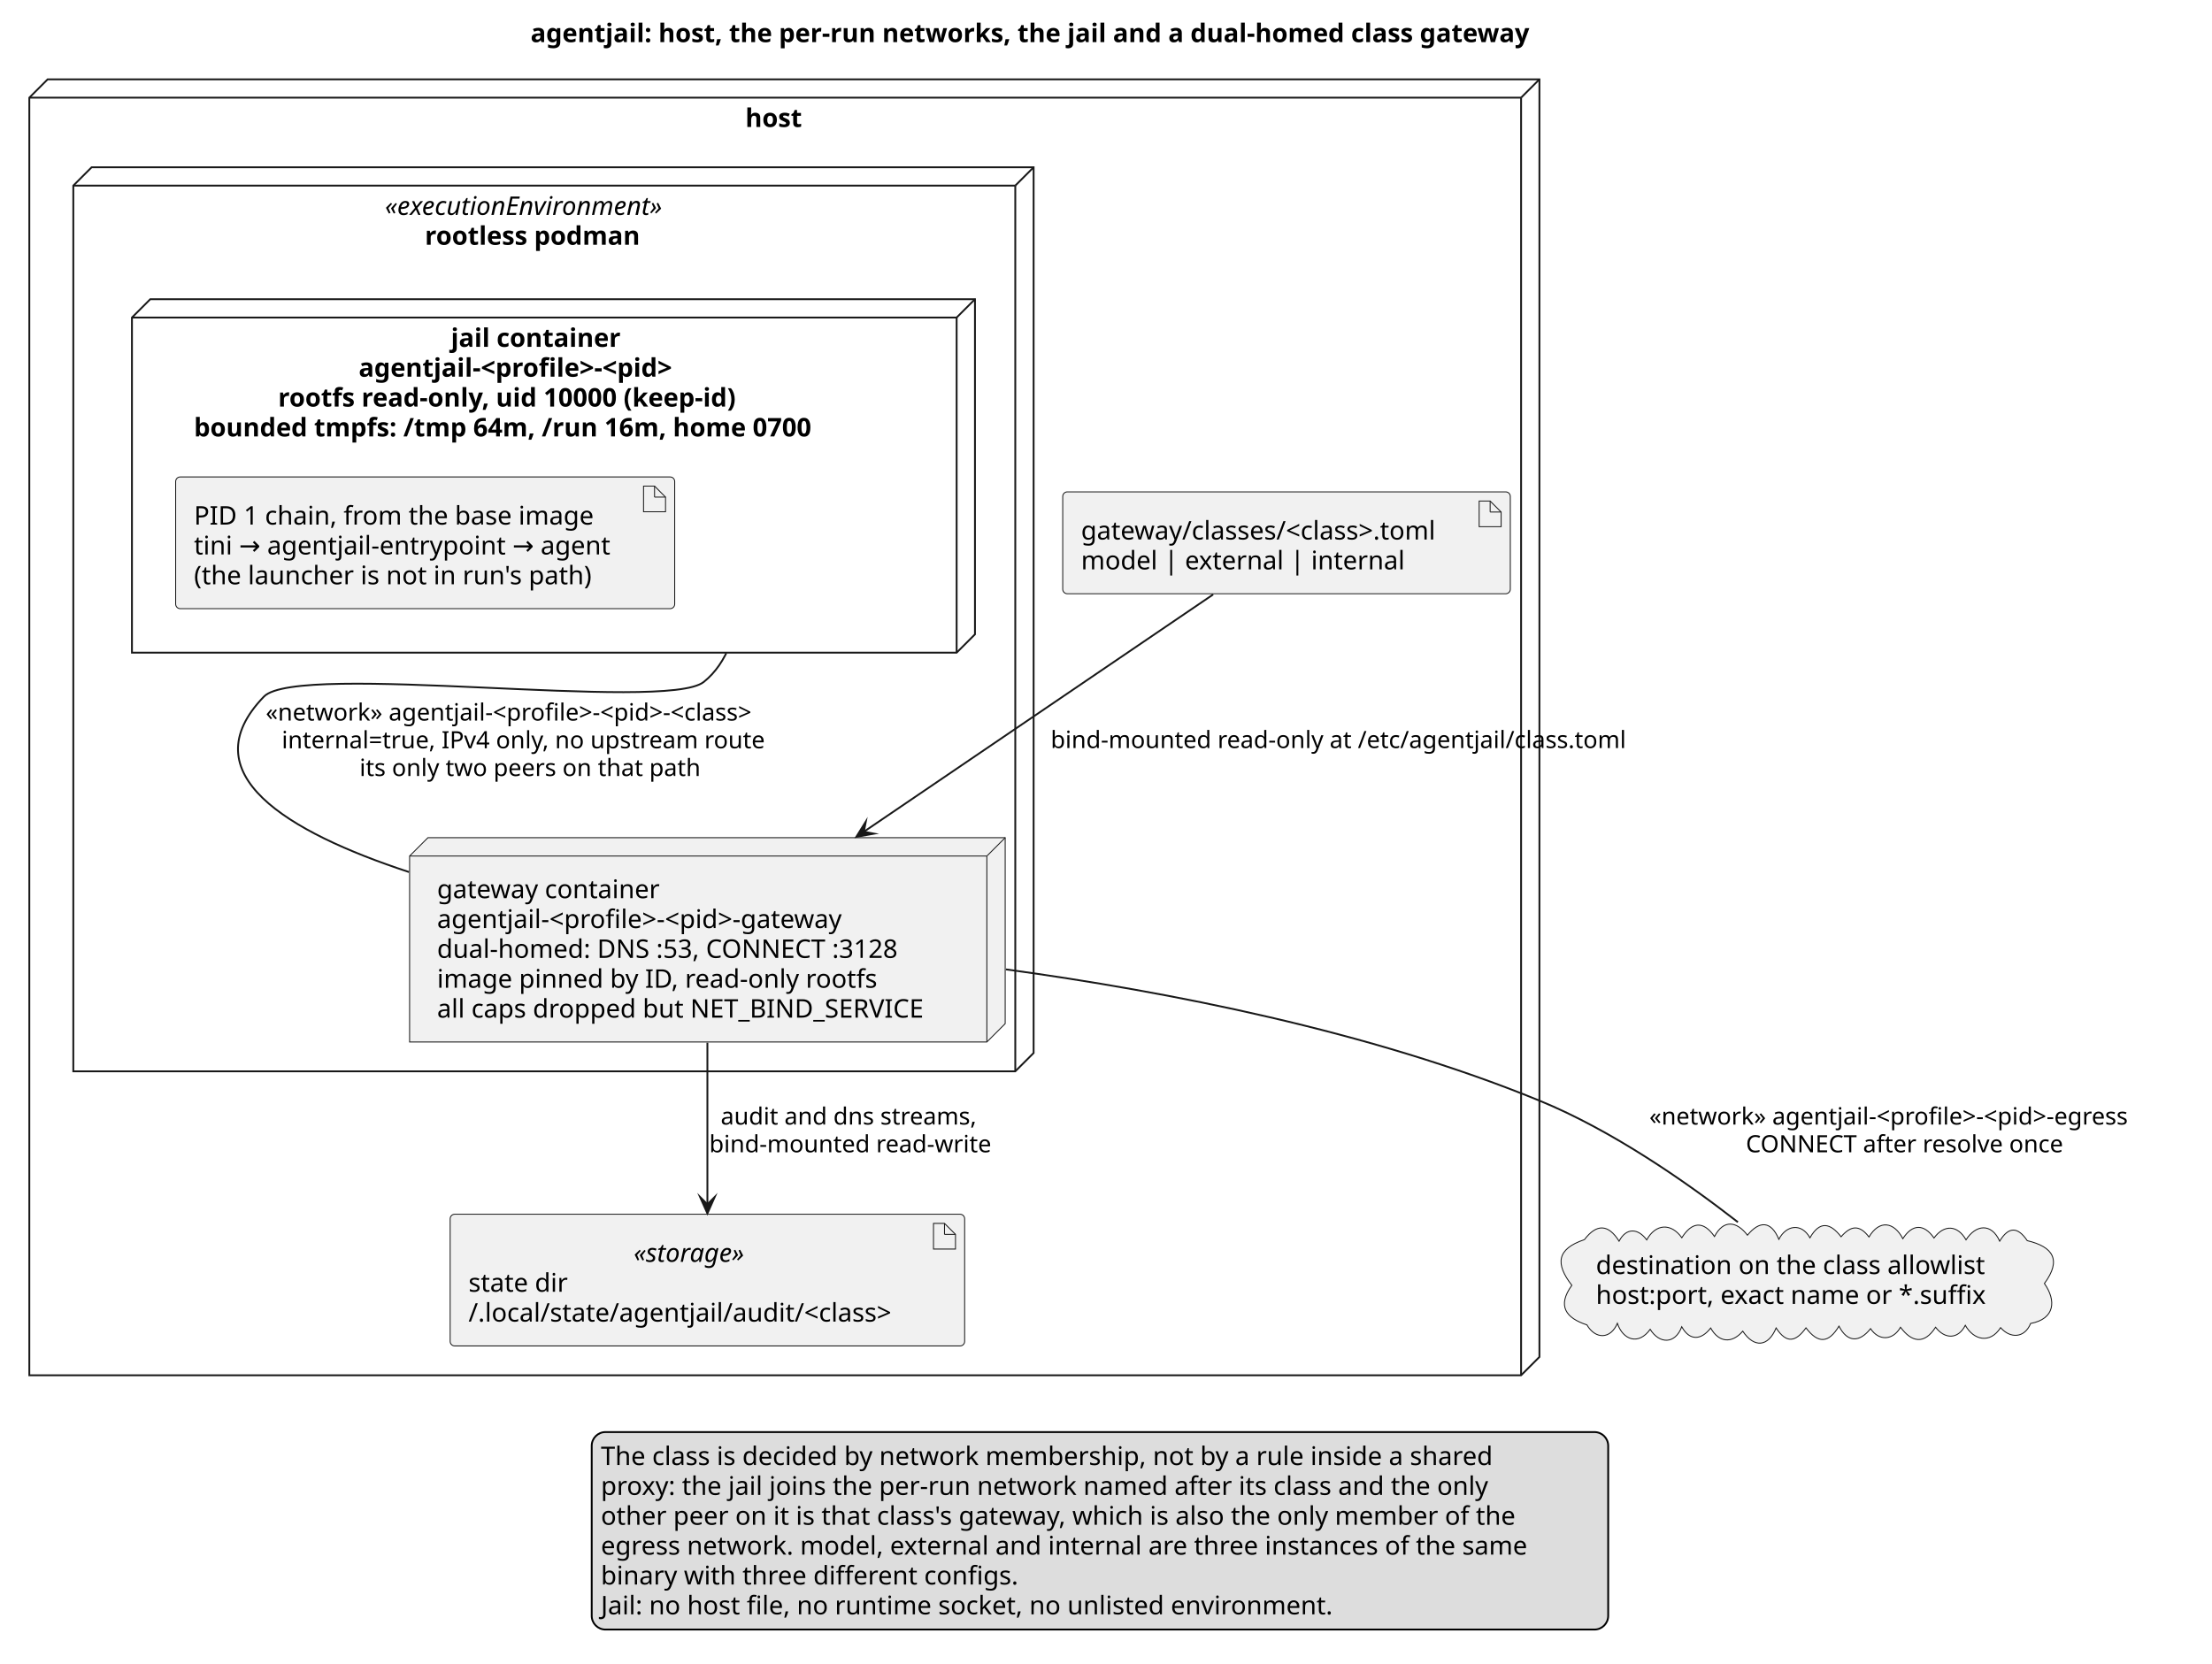
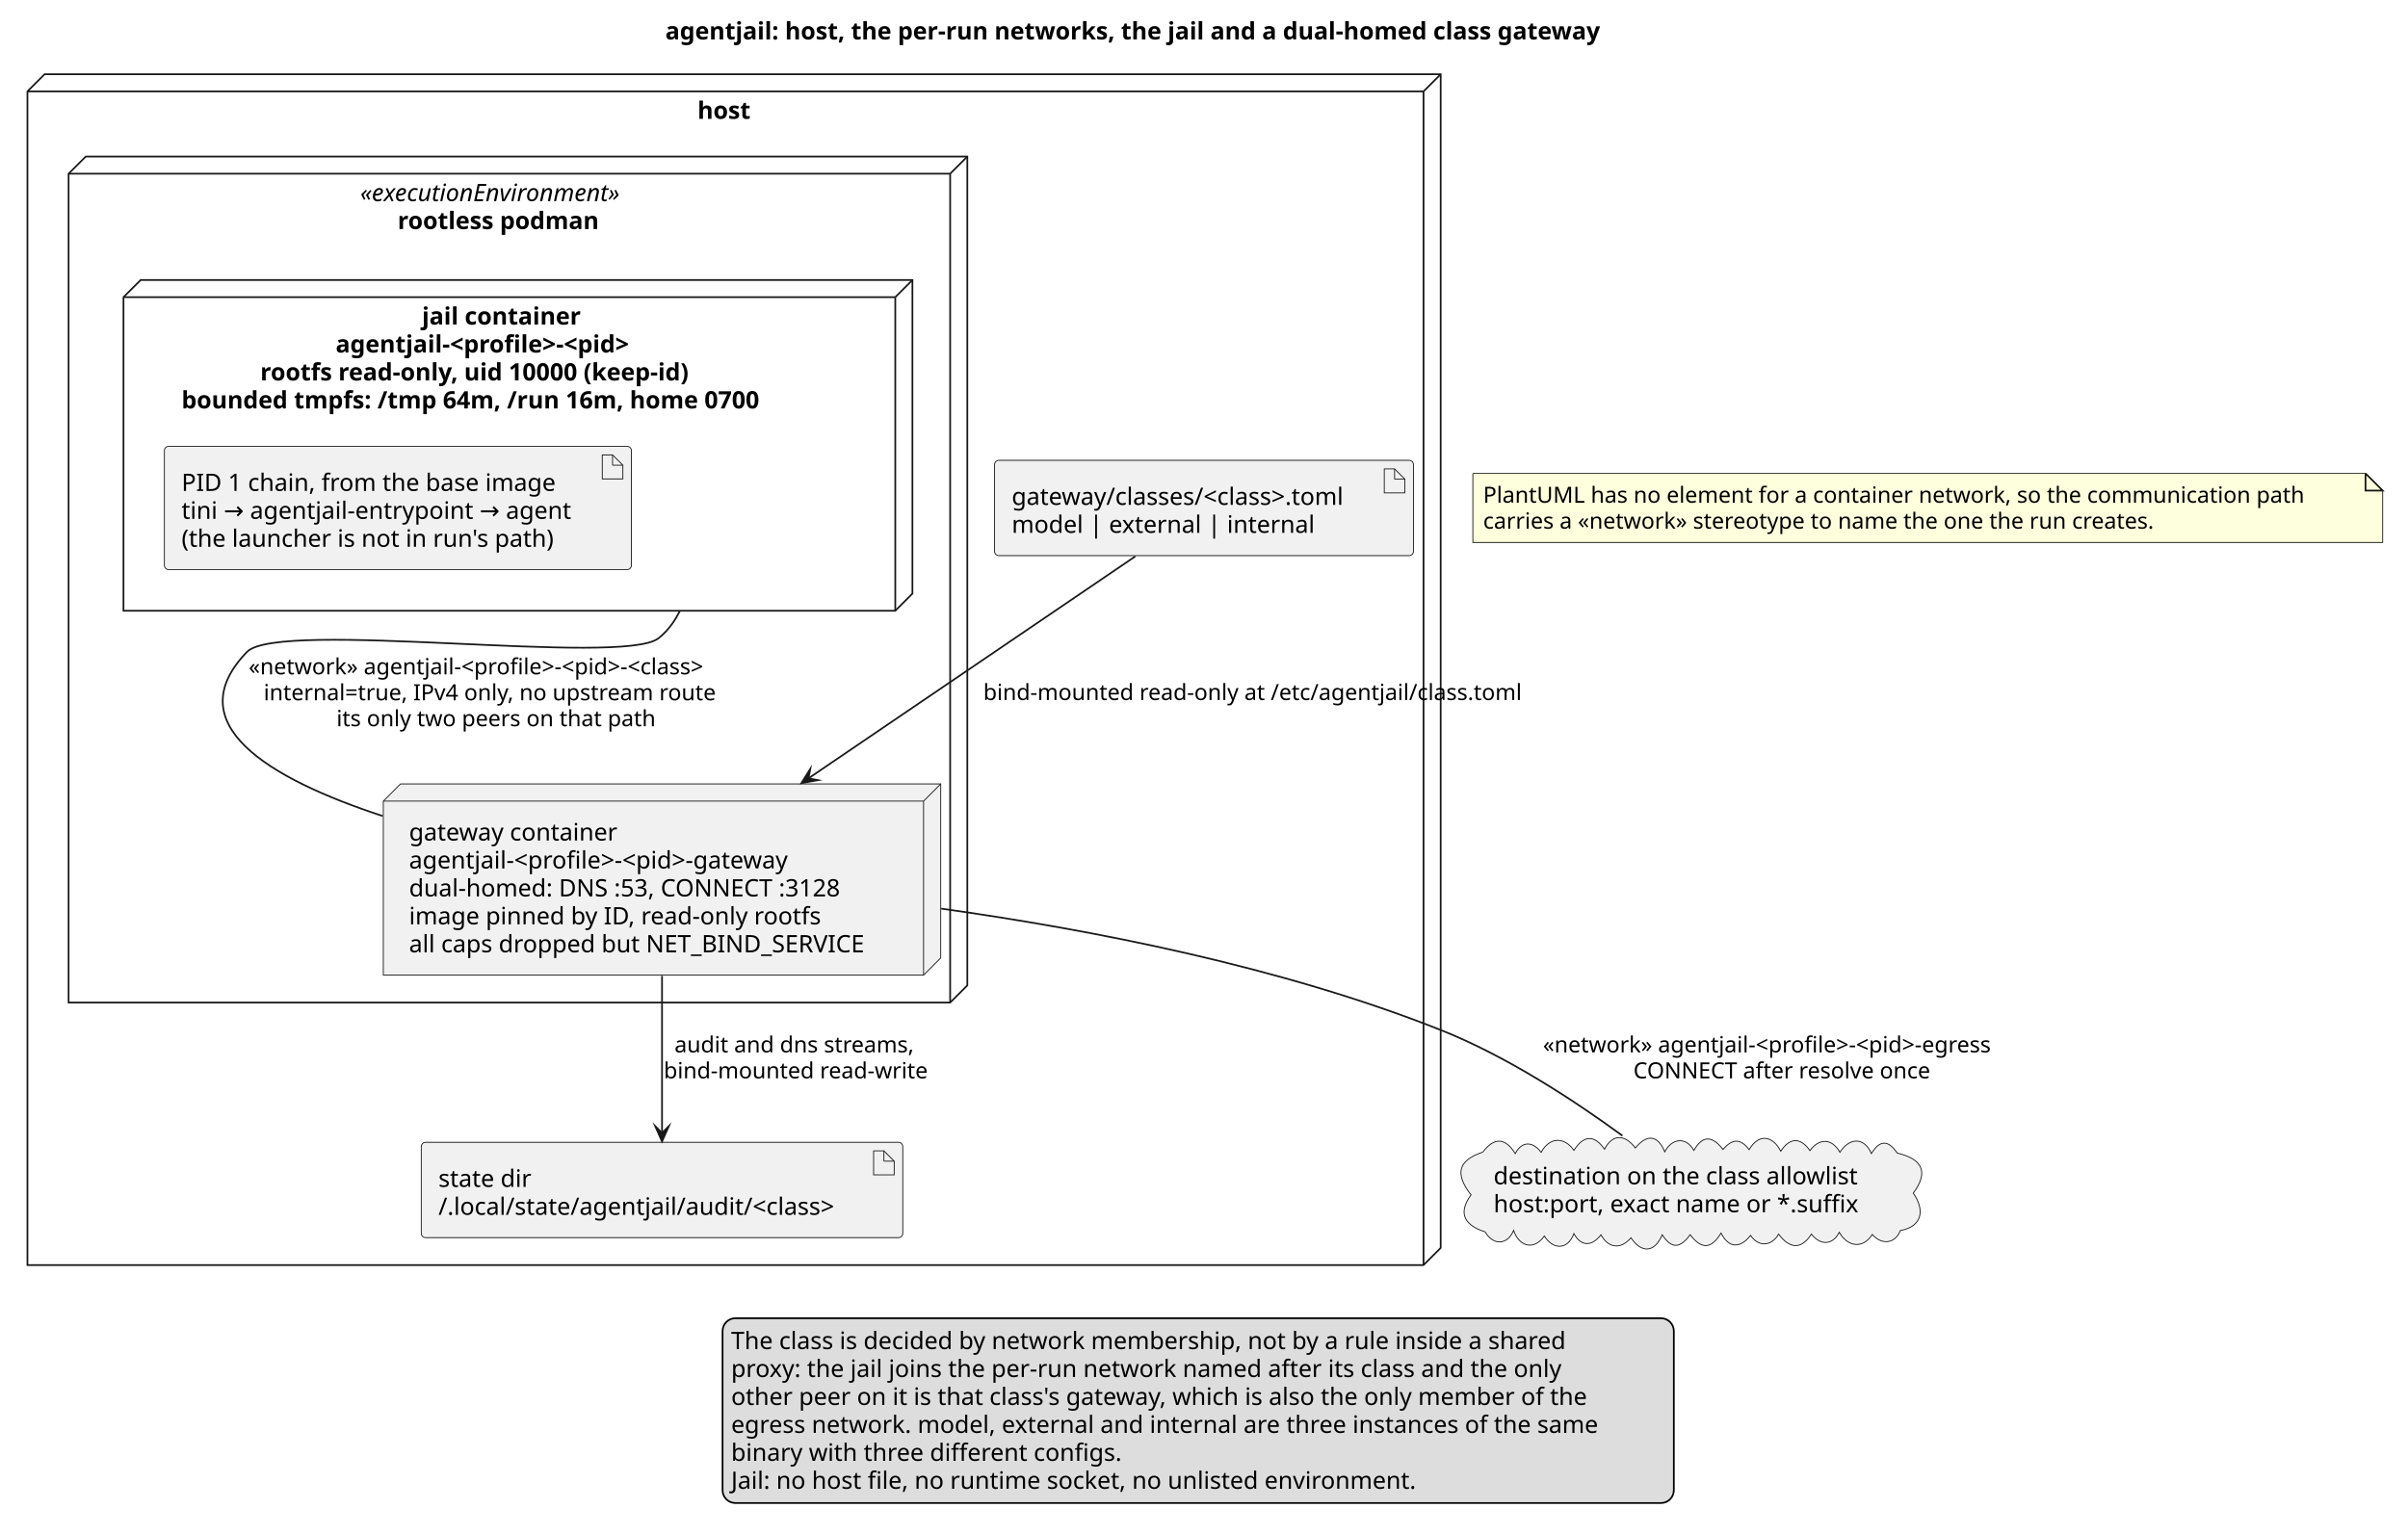
- <svg xmlns="http://www.w3.org/2000/svg" version="1.1" data-diagram-type="DESCRIPTION" style="width:1207px;height:908px;background:#FFFFFF;" width="1207px" height="908px" viewBox="0 0 1207 908" zoomAndPan="magnify" preserveAspectRatio="none" contentStyleType="text/css">
+ <svg xmlns="http://www.w3.org/2000/svg" version="1.1" data-diagram-type="DESCRIPTION" style="width:1404px;height:895px;background:#FFFFFF;" width="1404px" height="895px" viewBox="0 0 1404 895" zoomAndPan="magnify" preserveAspectRatio="none" contentStyleType="text/css">
  <defs />
  <g font-family="sans-serif" lengthAdjust="spacing">
    <g class="title" data-source-line="7">
-       <text x="289.505" y="22.995" fill="#000" font-size="14" textLength="621.394" font-weight="700">agentjail: host, the per-run networks, the jail and a dual-homed class gateway</text>
+       <text x="387.921" y="22.995" fill="#000" font-size="14" textLength="621.394" font-weight="700">agentjail: host, the per-run networks, the jail and a dual-homed class gateway</text>
    </g>
    <g class="cluster" data-qualified-name="host" id="ent0001" data-source-line="9">
-       <polygon points="16,53.297,26,43.297,840,43.297,840,740.567,830,750.567,16,750.567,16,53.297" fill="none" style="stroke:#181818;stroke-width:1;stroke-linejoin:miter;stroke-miterlimit:10;" />
+       <polygon points="16,53.297,26,43.297,840,43.297,840,727.767,830,737.767,16,737.767,16,53.297" fill="none" style="stroke:#181818;stroke-width:1;stroke-linejoin:miter;stroke-miterlimit:10;" />
      <line x1="830" y1="53.297" x2="840" y2="43.297" style="stroke:#181818;stroke-width:1;" />
      <line x1="16" y1="53.297" x2="830" y2="53.297" style="stroke:#181818;stroke-width:1;" />
-       <line x1="830" y1="53.297" x2="830" y2="750.567" style="stroke:#181818;stroke-width:1;" />
+       <line x1="830" y1="53.297" x2="830" y2="737.767" style="stroke:#181818;stroke-width:1;" />
      <text x="406.695" y="69.292" fill="#000" font-size="14" textLength="34.61" font-weight="700">host</text>
    </g>
    <g class="cluster" data-qualified-name="host.runtime" id="ent0002" data-source-line="10">
      <polygon points="40,101.297,50,91.297,564,91.297,564,574.677,554,584.677,40,584.677,40,101.297" fill="none" style="stroke:#181818;stroke-width:1;stroke-linejoin:miter;stroke-miterlimit:10;" />
      <line x1="554" y1="101.297" x2="564" y2="91.297" style="stroke:#181818;stroke-width:1;" />
      <line x1="40" y1="101.297" x2="554" y2="101.297" style="stroke:#181818;stroke-width:1;" />
      <line x1="554" y1="101.297" x2="554" y2="584.677" style="stroke:#181818;stroke-width:1;" />
      <text x="210.059" y="117.292" fill="#000" font-size="14" textLength="175.882" font-style="italic">«executionEnvironment»</text>
      <text x="231.835" y="133.589" fill="#000" font-size="14" textLength="132.33" font-weight="700">rootless podman</text>
    </g>
    <g class="cluster" data-qualified-name="host.runtime.jail" id="ent0003" data-source-line="11">
      <polygon points="72,173.297,82,163.297,532,163.297,532,346.187,522,356.187,72,356.187,72,173.297" fill="none" style="stroke:#181818;stroke-width:1;stroke-linejoin:miter;stroke-miterlimit:10;" />
      <line x1="522" y1="173.297" x2="532" y2="163.297" style="stroke:#181818;stroke-width:1;" />
      <line x1="72" y1="173.297" x2="522" y2="173.297" style="stroke:#181818;stroke-width:1;" />
      <line x1="522" y1="173.297" x2="522" y2="356.187" style="stroke:#181818;stroke-width:1;" />
      <text x="246.047" y="189.292" fill="#000" font-size="14" textLength="103.906" font-weight="700">jail container</text>
      <text x="195.71" y="205.589" fill="#000" font-size="14" textLength="204.579" font-weight="700">agentjail-&lt;profile&gt;-&lt;pid&gt;</text>
      <text x="151.749" y="221.886" fill="#000" font-size="14" textLength="292.503" font-weight="700">rootfs read-only, uid 10000 (keep-id)</text>
      <text x="105.835" y="238.183" fill="#000" font-size="14" textLength="384.33" font-weight="700">bounded tmpfs: /tmp 64m, /run 16m, home 0700</text>
    </g>
    <g class="entity" data-qualified-name="host.classcfg" id="ent0006" data-source-line="17">
      <rect x="579.89" y="268.447" width="244.225" height="55.594" fill="#F1F1F1" style="stroke:#181818;stroke-width:0.5;" rx="2.5" ry="2.5" />
      <polygon points="807.115,273.447,807.115,287.447,819.115,287.447,819.115,279.447,813.115,273.447,807.115,273.447" fill="#F1F1F1" style="stroke:#181818;stroke-width:0.5;stroke-linejoin:miter;stroke-miterlimit:10;" />
      <line x1="813.115" y1="273.447" x2="813.115" y2="279.447" style="stroke:#181818;stroke-width:0.5;" />
      <line x1="819.115" y1="279.447" x2="813.115" y2="279.447" style="stroke:#181818;stroke-width:0.5;" />
      <text x="589.89" y="294.442" fill="#000" font-size="14" textLength="214.225">gateway/classes/&lt;class&gt;.toml</text>
      <text x="589.89" y="310.739" fill="#000" font-size="14" textLength="182.889">model | external | internal</text>
    </g>
    <g class="entity" data-qualified-name="host.state" id="ent0007" data-source-line="18">
-       <rect x="245.63" y="662.677" width="280.742" height="71.891" fill="#F1F1F1" style="stroke:#181818;stroke-width:0.5;" rx="2.5" ry="2.5" />
-       <polygon points="509.372,667.677,509.372,681.677,521.372,681.677,521.372,673.677,515.372,667.677,509.372,667.677" fill="#F1F1F1" style="stroke:#181818;stroke-width:0.5;stroke-linejoin:miter;stroke-miterlimit:10;" />
-       <line x1="515.372" y1="667.677" x2="515.372" y2="673.677" style="stroke:#181818;stroke-width:0.5;" />
-       <line x1="521.372" y1="673.677" x2="515.372" y2="673.677" style="stroke:#181818;stroke-width:0.5;" />
-       <text x="345.769" y="688.672" fill="#000" font-size="14" textLength="70.465" font-style="italic">«storage»</text>
-       <text x="255.63" y="704.969" fill="#000" font-size="14" textLength="58.447">state dir</text>
-       <text x="255.63" y="721.266" fill="#000" font-size="14" textLength="250.742">/.local/state/agentjail/audit/&lt;class&gt;</text>
+       <rect x="245.63" y="666.177" width="280.742" height="55.594" fill="#F1F1F1" style="stroke:#181818;stroke-width:0.5;" rx="2.5" ry="2.5" />
+       <polygon points="509.372,671.177,509.372,685.177,521.372,685.177,521.372,677.177,515.372,671.177,509.372,671.177" fill="#F1F1F1" style="stroke:#181818;stroke-width:0.5;stroke-linejoin:miter;stroke-miterlimit:10;" />
+       <line x1="515.372" y1="671.177" x2="515.372" y2="677.177" style="stroke:#181818;stroke-width:0.5;" />
+       <line x1="521.372" y1="677.177" x2="515.372" y2="677.177" style="stroke:#181818;stroke-width:0.5;" />
+       <text x="255.63" y="692.172" fill="#000" font-size="14" textLength="58.447">state dir</text>
+       <text x="255.63" y="708.469" fill="#000" font-size="14" textLength="250.742">/.local/state/agentjail/audit/&lt;class&gt;</text>
    </g>
    <g class="entity" data-qualified-name="host.runtime.gateway" id="ent0005" data-source-line="14">
      <polygon points="223.5,467.187,233.5,457.187,548.49,457.187,548.49,558.671,538.49,568.671,223.5,568.671,223.5,467.187" fill="#F1F1F1" style="stroke:#181818;stroke-width:0.5;stroke-linejoin:miter;stroke-miterlimit:10;" />
      <line x1="538.49" y1="467.187" x2="548.49" y2="457.187" style="stroke:#181818;stroke-width:0.5;" />
      <line x1="223.5" y1="467.187" x2="538.49" y2="467.187" style="stroke:#181818;stroke-width:0.5;" />
      <line x1="538.49" y1="467.187" x2="538.49" y2="568.671" style="stroke:#181818;stroke-width:0.5;" />
      <text x="238.5" y="490.182" fill="#000" font-size="14" textLength="130.669">gateway container</text>
      <text x="238.5" y="506.479" fill="#000" font-size="14" textLength="248.842">agentjail-&lt;profile&gt;-&lt;pid&gt;-gateway</text>
      <text x="238.5" y="522.776" fill="#000" font-size="14" textLength="272.754">dual-homed: DNS :53, CONNECT :3128</text>
      <text x="238.5" y="539.073" fill="#000" font-size="14" textLength="257.51">image pinned by ID, read-only rootfs</text>
      <text x="238.5" y="555.369" fill="#000" font-size="14" textLength="284.99">all caps dropped but NET_BIND_SERVICE</text>
    </g>
    <g class="entity" data-qualified-name="host.runtime.jail.init" id="ent0004" data-source-line="12">
      <rect x="95.85" y="260.297" width="272.307" height="71.891" fill="#F1F1F1" style="stroke:#181818;stroke-width:0.5;" rx="2.5" ry="2.5" />
      <polygon points="351.157,265.297,351.157,279.297,363.157,279.297,363.157,271.297,357.157,265.297,351.157,265.297" fill="#F1F1F1" style="stroke:#181818;stroke-width:0.5;stroke-linejoin:miter;stroke-miterlimit:10;" />
      <line x1="357.157" y1="265.297" x2="357.157" y2="271.297" style="stroke:#181818;stroke-width:0.5;" />
      <line x1="363.157" y1="271.297" x2="357.157" y2="271.297" style="stroke:#181818;stroke-width:0.5;" />
      <text x="105.85" y="286.292" fill="#000" font-size="14" textLength="234.165">PID 1 chain, from the base image</text>
      <text x="105.85" y="302.589" fill="#000" font-size="14" textLength="242.307">tini → agentjail-entrypoint → agent</text>
      <text x="105.85" y="318.886" fill="#000" font-size="14" textLength="235.102">(the launcher is not in run's path)</text>
    </g>
    <g class="entity" data-qualified-name="destination" id="ent0008" data-source-line="21">
-       <path d="M864.532,676.553 C871.212,667.798 877.58,667.98 883.462,677.385 C887.46,669.769 893.901,670.365 898.547,676.682 C903.399,667.852 911.814,667.265 917.712,675.509 C923.173,666.835 929.408,666.05 935.525,674.839 C940.56,665.241 947.788,666.607 953.509,674.117 C960.092,666.099 966.446,666.232 970.648,676.365 C974.596,668.702 982.888,667.155 987.623,675.532 C993.007,666.144 998.669,667.36 1004.609,674.975 C1009.943,668.828 1014.591,668.237 1019.827,675.09 C1025.543,665.495 1033.527,666.851 1038.299,676.019 C1043.489,667.967 1049.768,667.749 1055.308,675.647 C1060.825,668.162 1068.16,668.526 1072.785,676.646 C1078.077,668.369 1086.577,667.227 1091.151,677.362 C1096.05,669.297 1101.019,669.425 1106.191,677.102 C1120.358,680.449 1125.02,687.679 1115.546,700.485 C1122.104,709.81 1121.331,719.818 1108.029,722.301 C1104.743,730.381 1096.912,730.615 1091.651,724.593 C1085.917,733.484 1076.989,731.485 1072.39,723.311 C1068.392,731.185 1061.095,730.843 1056.168,724.36 C1050.014,733.908 1043.198,732.676 1037.035,724.37 C1033.024,731.474 1025.357,732.113 1020.687,725.134 C1014.716,732.68 1008.104,732.862 1003.457,723.764 C997.78,733.183 992.074,733.449 985.449,724.703 C979.83,732.462 974.842,733.44 969.165,724.76 C964.83,735.154 957.171,735.808 950.951,726.503 C945.053,733.427 937.895,732.757 933.452,724.792 C928.379,731.321 922.103,732.083 917.665,724.1 C914.06,733.752 905.475,733.581 900.437,725.491 C894.097,734.375 885.603,731.346 882.536,722.235 C878.779,731.051 870.529,730.988 865.921,723.08 C854.408,719.331 849.546,712.707 857.696,701.473 C848.593,689.756 849.417,681.627 864.532,676.553" style="stroke:#181818;stroke-width:0.5;" fill="#F1F1F1" />
-       <text x="870.83" y="695.322" fill="#000" font-size="14" textLength="228.348">destination on the class allowlist</text>
-       <text x="870.83" y="711.619" fill="#000" font-size="14" textLength="228.225">host:port, exact name or *.suffix</text>
+       <path d="M864.532,671.903 C871.212,663.148 877.58,663.33 883.462,672.735 C887.46,665.119 893.901,665.715 898.547,672.032 C903.399,663.202 911.814,662.615 917.712,670.859 C923.173,662.185 929.408,661.4 935.525,670.189 C940.56,660.591 947.788,661.957 953.509,669.467 C960.092,661.449 966.446,661.582 970.648,671.715 C974.596,664.052 982.888,662.505 987.623,670.882 C993.007,661.494 998.669,662.71 1004.609,670.325 C1009.943,664.178 1014.591,663.587 1019.827,670.44 C1025.543,660.845 1033.527,662.201 1038.299,671.369 C1043.489,663.317 1049.768,663.099 1055.308,670.997 C1060.825,663.512 1068.16,663.876 1072.785,671.996 C1078.077,663.719 1086.577,662.577 1091.151,672.712 C1096.05,664.647 1101.019,664.775 1106.191,672.452 C1120.358,675.799 1125.02,683.029 1115.546,695.835 C1122.104,705.16 1121.331,715.168 1108.029,717.651 C1104.743,725.731 1096.912,725.965 1091.651,719.943 C1085.917,728.834 1076.989,726.835 1072.39,718.661 C1068.392,726.535 1061.095,726.193 1056.168,719.71 C1050.014,729.258 1043.198,728.026 1037.035,719.72 C1033.024,726.824 1025.357,727.463 1020.687,720.484 C1014.716,728.03 1008.104,728.212 1003.457,719.114 C997.78,728.533 992.074,728.799 985.449,720.053 C979.83,727.812 974.842,728.79 969.165,720.11 C964.83,730.504 957.171,731.158 950.951,721.853 C945.053,728.777 937.895,728.107 933.452,720.142 C928.379,726.671 922.103,727.433 917.665,719.45 C914.06,729.102 905.475,728.931 900.437,720.841 C894.097,729.725 885.603,726.696 882.536,717.585 C878.779,726.401 870.529,726.338 865.921,718.43 C854.408,714.681 849.546,708.057 857.696,696.823 C848.593,685.106 849.417,676.977 864.532,671.903" style="stroke:#181818;stroke-width:0.5;" fill="#F1F1F1" />
+       <text x="870.83" y="690.672" fill="#000" font-size="14" textLength="228.348">destination on the class allowlist</text>
+       <text x="870.83" y="706.969" fill="#000" font-size="14" textLength="228.225">host:port, exact name or *.suffix</text>
+     </g>
+     <g class="entity" data-qualified-name="netnote" id="ent0013" data-source-line="29">
+       <path d="M858.76,276.107 L858.76,316.373 L1389.236,316.373 L1389.236,286.107 L1379.236,276.107 L858.76,276.107" style="stroke:#181818;stroke-width:0.5;" fill="#FEFFDD" />
+       <path d="M1379.236,276.107 L1379.236,286.107 L1389.236,286.107 L1379.236,276.107" style="stroke:#181818;stroke-width:1;" fill="#FEFFDD" />
+       <text x="864.76" y="293.174" fill="#000" font-size="13" textLength="509.476">PlantUML has no element for a container network, so the communication path</text>
+       <text x="864.76" y="308.307" fill="#000" font-size="13" textLength="423.439">carries a «network» stereotype to name the one the run creates.</text>
    </g>
    <g class="link" data-entity-1="ent0006" data-entity-2="ent0005" id="lnk9" data-source-line="23" data-link-type="dependency">
-       <path d="M661.98,324.437 C613.23,357.557 533.826,411.508 471.386,453.918" style="stroke:#181818;stroke-width:1;" fill="none" id="classcfg-to-gateway" />
-       <polygon points="467.25,456.727,476.943,454.979,471.386,453.918,472.448,448.361,467.25,456.727" fill="#181818" style="stroke:#181818;stroke-width:1;stroke-linejoin:miter;stroke-miterlimit:10;" />
+       <path d="M661.98,324.437 C613.23,357.547 533.826,411.497 471.386,453.917" style="stroke:#181818;stroke-width:1;" fill="none" id="classcfg-to-gateway" />
+       <polygon points="467.25,456.727,476.942,454.978,471.386,453.917,472.447,448.361,467.25,456.727" fill="#181818" style="stroke:#181818;stroke-width:1;stroke-linejoin:miter;stroke-miterlimit:10;" />
      <text x="573.3" y="408.254" fill="#000" font-size="13" textLength="334.166">bind-mounted read-only at /etc/agentjail/class.toml</text>
    </g>
    <g class="link" data-entity-1="ent0003" data-entity-2="ent0005" id="lnk10" data-source-line="24" data-link-type="association">
-       <path d="M396.295,356.454 C396.065,356.919 395.829,357.381 395.587,357.839 C394.618,359.672 393.553,361.444 392.381,363.137 C390.037,366.522 387.268,369.589 384,372.187 C363.11,388.797 162.55,361.017 144,380.187 C103.43,422.137 156.49,454.027 223.15,475.917" style="stroke:#181818;stroke-width:1;" fill="none" id="jail-gateway" />
+       <path d="M396.295,356.454 C396.065,356.919 395.829,357.381 395.587,357.839 C394.618,359.672 393.553,361.444 392.381,363.137 C390.037,366.522 387.268,369.589 384,372.187 C363.11,388.797 162.55,361.007 144,380.187 C103.43,422.137 156.49,454.027 223.15,475.907" style="stroke:#181818;stroke-width:1;" fill="none" id="jail-gateway" />
      <text x="145" y="393.254" fill="#000" font-size="13" textLength="302.352">«network» agentjail-&lt;profile&gt;-&lt;pid&gt;-&lt;class&gt;</text>
      <text x="153.725" y="408.387" fill="#000" font-size="13" textLength="284.902">internal=true, IPv4 only, no upstream route</text>
      <text x="196.191" y="423.519" fill="#000" font-size="13" textLength="199.97">its only two peers on that path</text>
    </g>
    <g class="link" data-entity-1="ent0005" data-entity-2="ent0008" id="lnk11" data-source-line="25" data-link-type="association">
-       <path d="M548.87,529.047 C637.43,541.187 747.47,562.747 840,600.677 C879.93,617.047 920.33,645.227 948.31,667.007" style="stroke:#181818;stroke-width:1;" fill="none" id="gateway-destination" />
-       <text x="899.97" y="613.744" fill="#000" font-size="13" textLength="291.434">«network» agentjail-&lt;profile&gt;-&lt;pid&gt;-egress</text>
-       <text x="952.646" y="628.877" fill="#000" font-size="13" textLength="186.082">CONNECT after resolve once</text>
+       <path d="M548.8,529.907 C637.22,542.297 747.14,563.817 840,600.677 C878.55,615.977 917.99,641.867 945.98,662.347" style="stroke:#181818;stroke-width:1;" fill="none" id="gateway-destination" />
+       <text x="899.66" y="613.744" fill="#000" font-size="13" textLength="291.434">«network» agentjail-&lt;profile&gt;-&lt;pid&gt;-egress</text>
+       <text x="952.336" y="628.877" fill="#000" font-size="13" textLength="186.082">CONNECT after resolve once</text>
    </g>
    <g class="link" data-entity-1="ent0005" data-entity-2="ent0007" id="lnk12" data-source-line="26" data-link-type="dependency">
-       <path d="M386,569.047 C386,599.267 386,630.847 386,657.247" style="stroke:#181818;stroke-width:1;" fill="none" id="gateway-to-state" />
-       <polygon points="386,662.247,390,653.247,386,657.247,382,653.247,386,662.247" fill="#181818" style="stroke:#181818;stroke-width:1;stroke-linejoin:miter;stroke-miterlimit:10;" />
+       <path d="M386,569.107 C386,601.167 386,635.147 386,660.707" style="stroke:#181818;stroke-width:1;" fill="none" id="gateway-to-state" />
+       <polygon points="386,665.707,390,656.707,386,660.707,382,656.707,386,665.707" fill="#181818" style="stroke:#181818;stroke-width:1;stroke-linejoin:miter;stroke-miterlimit:10;" />
      <text x="393.262" y="613.744" fill="#000" font-size="13" textLength="150.033">audit and dns streams,</text>
      <text x="387" y="628.877" fill="#000" font-size="13" textLength="162.557">bind-mounted read-write</text>
    </g>
-     <g class="legend" data-source-line="28">
-       <rect x="322.879" y="781.567" width="554.646" height="107.781" fill="#DDD" style="stroke:#000;stroke-width:1;" rx="7.5" ry="7.5" />
-       <text x="327.879" y="799.562" fill="#000" font-size="14" textLength="525.704">The class is decided by network membership, not by a rule inside a shared</text>
-       <text x="327.879" y="815.859" fill="#000" font-size="14" textLength="522.033">proxy: the jail joins the per-run network named after its class and the only</text>
-       <text x="327.879" y="832.156" fill="#000" font-size="14" textLength="541.078">other peer on it is that class's gateway, which is also the only member of the</text>
-       <text x="327.879" y="848.453" fill="#000" font-size="14" textLength="544.646">egress network. model, external and internal are three instances of the same</text>
-       <text x="327.879" y="864.749" fill="#000" font-size="14" textLength="243.681">binary with three different configs.</text>
-       <text x="327.879" y="881.046" fill="#000" font-size="14" textLength="428.641">Jail: no host file, no runtime socket, no unlisted environment.</text>
+     <g class="legend" data-source-line="33">
+       <rect x="421.295" y="768.767" width="554.646" height="107.781" fill="#DDD" style="stroke:#000;stroke-width:1;" rx="7.5" ry="7.5" />
+       <text x="426.295" y="786.762" fill="#000" font-size="14" textLength="525.704">The class is decided by network membership, not by a rule inside a shared</text>
+       <text x="426.295" y="803.059" fill="#000" font-size="14" textLength="522.033">proxy: the jail joins the per-run network named after its class and the only</text>
+       <text x="426.295" y="819.356" fill="#000" font-size="14" textLength="541.078">other peer on it is that class's gateway, which is also the only member of the</text>
+       <text x="426.295" y="835.653" fill="#000" font-size="14" textLength="544.646">egress network. model, external and internal are three instances of the same</text>
+       <text x="426.295" y="851.949" fill="#000" font-size="14" textLength="243.681">binary with three different configs.</text>
+       <text x="426.295" y="868.246" fill="#000" font-size="14" textLength="428.641">Jail: no host file, no runtime socket, no unlisted environment.</text>
    </g>
  </g>
</svg>
